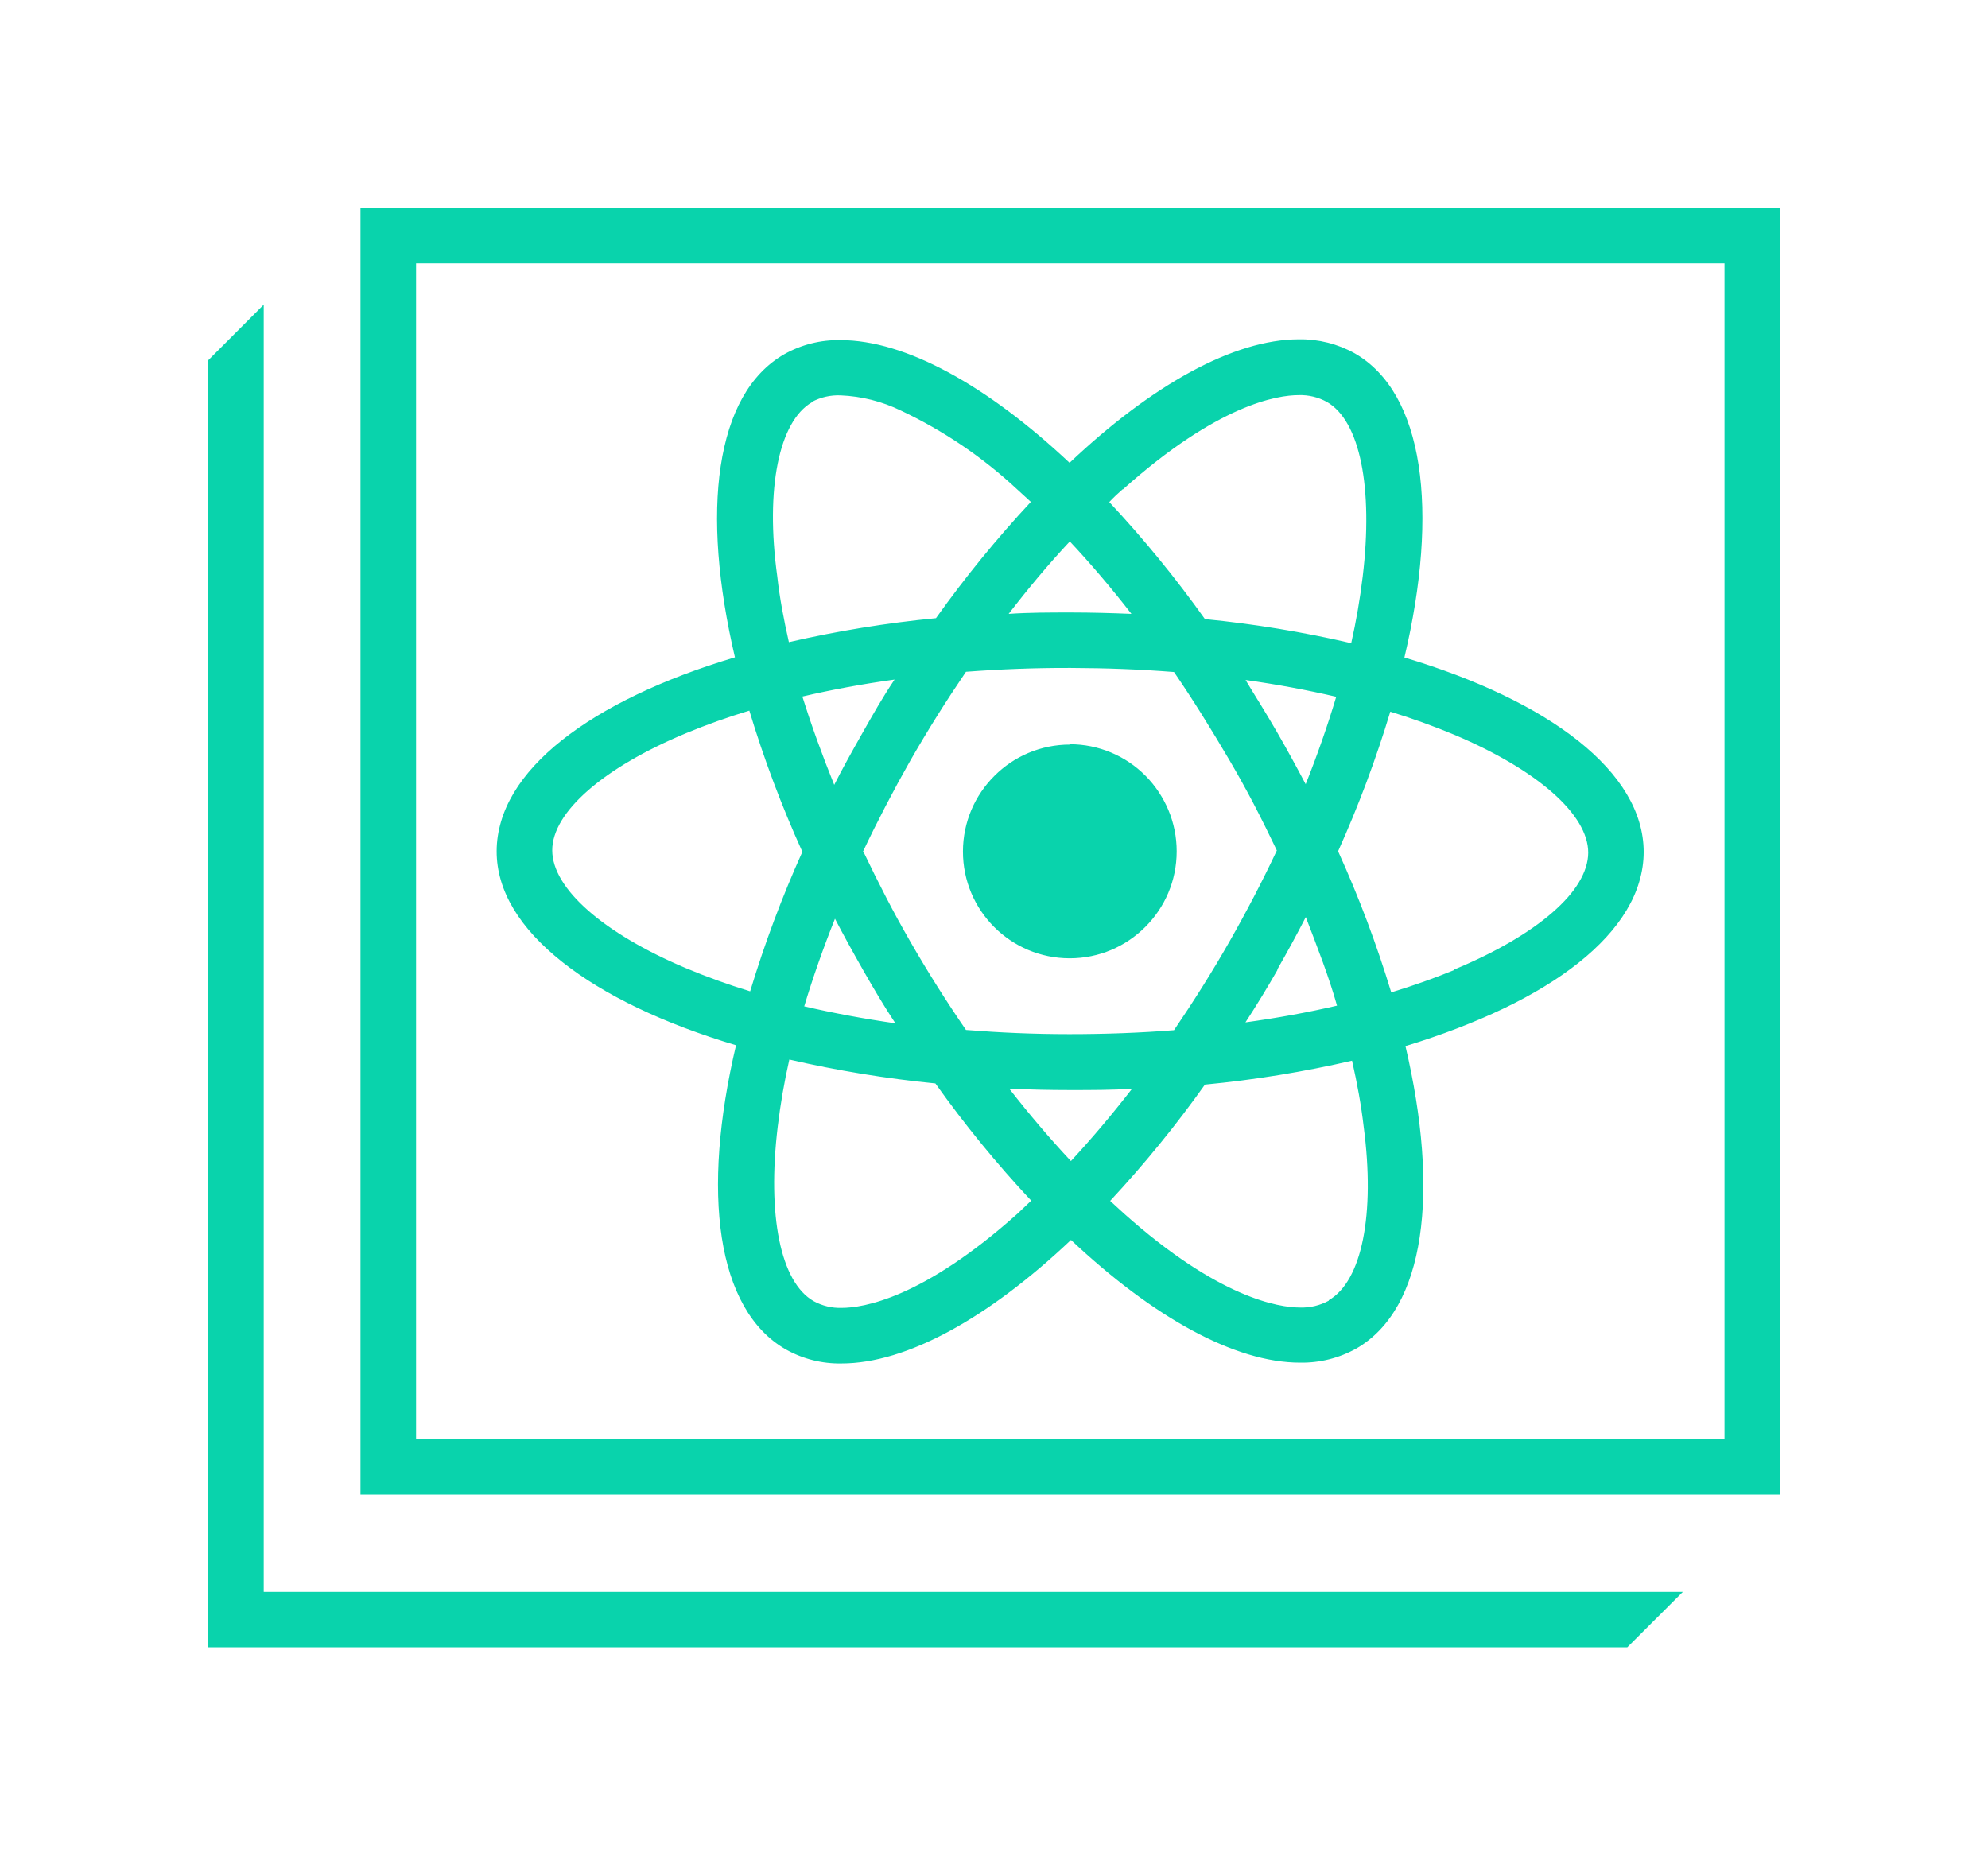
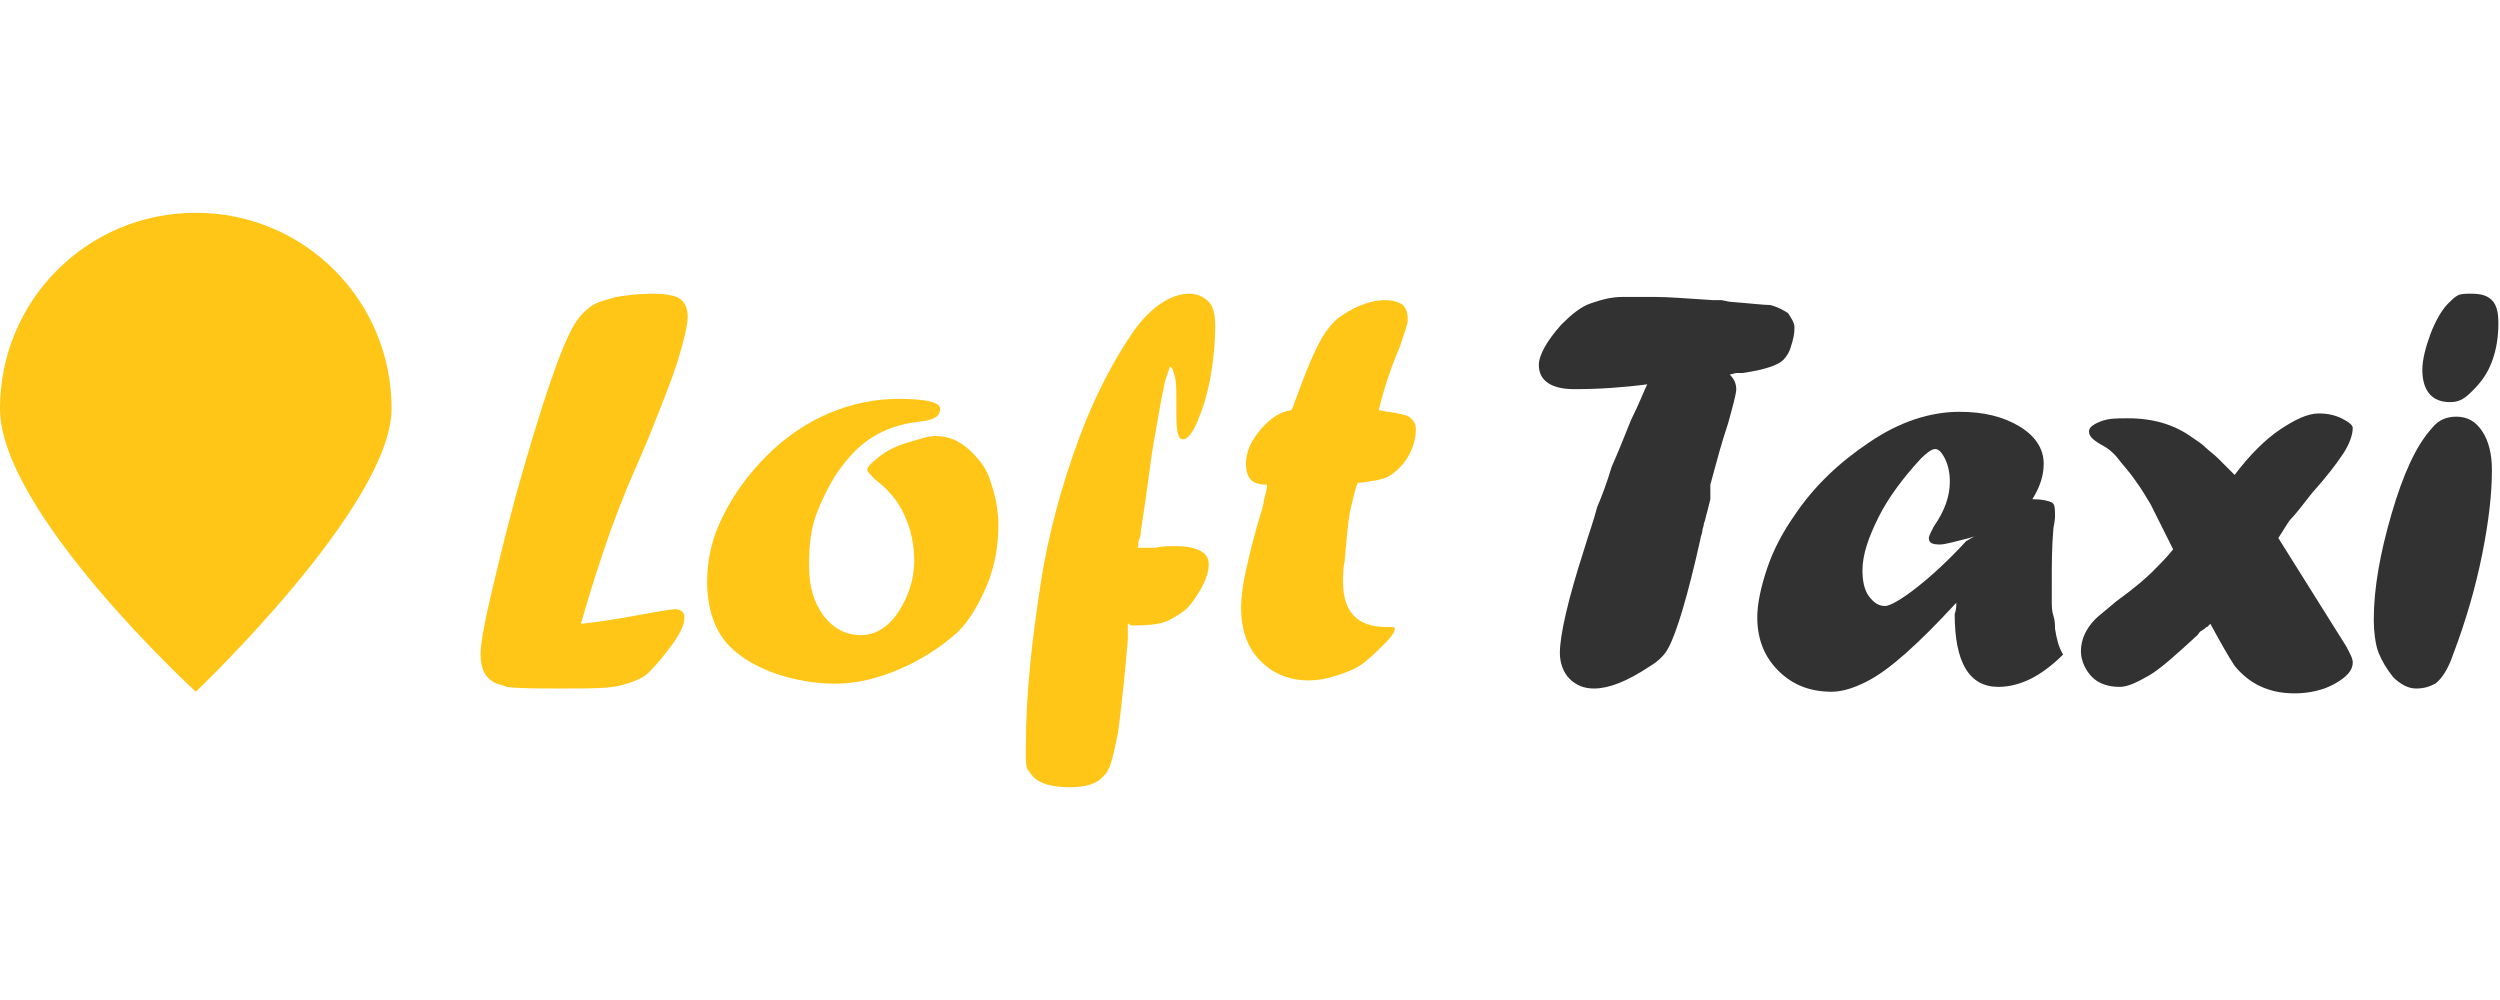
- <svg xmlns="http://www.w3.org/2000/svg" viewBox="0 0 170.96 159.93">
-   <defs>
-     <style>.cls-1{fill:#09d3ac;}</style>
-   </defs>
-   <path class="cls-1" d="M141.35,73.27c0-6.89-8.11-13-20.58-16.73,3-12.67,1.69-22.75-4.28-26.16a9.55,9.55,0,0,0-4.79-1.2c-5.57,0-12.61,3.89-19.72,10.62-7.11-6.68-14.13-10.55-19.69-10.55a9.46,9.46,0,0,0-4.86,1.22c-5.94,3.42-7.17,13.44-4.21,26.05-12.41,3.71-20.48,9.77-20.5,16.63s8.12,13,20.59,16.72c-3,12.68-1.7,22.75,4.28,26.16a9.41,9.41,0,0,0,4.78,1.2c5.58,0,12.62-3.89,19.73-10.62,7.1,6.68,14.12,10.55,19.69,10.55a9.59,9.59,0,0,0,4.86-1.22c5.94-3.42,7.16-13.44,4.21-26C133.27,86.18,141.34,80.12,141.35,73.27ZM96.56,42.06c8.19-7.33,13.31-8.12,15.13-8.12h0a4.71,4.71,0,0,1,2.42.58c2.86,1.63,4,7.38,3.09,15a56.73,56.73,0,0,1-1,5.79,97.7,97.7,0,0,0-12.58-2.07,98.47,98.47,0,0,0-8.24-10.08C95.75,42.79,96.15,42.42,96.56,42.06ZM71.77,78.94c.78,1.5,1.61,3,2.47,4.51S76,86.49,77,88c-2.71-.39-5.34-.88-7.84-1.46C69.86,84,70.75,81.5,71.77,78.94ZM69,59.9c2.53-.59,5.18-1.08,7.93-1.46-1,1.48-1.86,3-2.76,4.59s-1.69,3-2.46,4.52Q70.18,63.65,69,59.9Zm5.21,13.34q1.86-3.93,4.09-7.86c1.5-2.62,3.11-5.17,4.77-7.61,2.91-.22,5.91-.34,9-.33s6,.12,8.89.35c1.66,2.42,3.25,5,4.75,7.55s2.88,5.22,4.12,7.83c-1.23,2.62-2.6,5.25-4.08,7.85s-3.11,5.18-4.77,7.62c-2.91.23-5.91.34-9,.34s-6-.13-8.89-.36c-1.66-2.42-3.26-4.94-4.76-7.55S75.5,75.85,74.25,73.24Zm32.86-14.77c2.72.38,5.35.87,7.84,1.45-.74,2.47-1.62,5-2.64,7.55-.79-1.5-1.61-3-2.48-4.51S108,59.93,107.11,58.47Zm2.76,24.92q1.29-2.27,2.46-4.53c1,2.6,2,5.16,2.7,7.66-2.52.59-5.17,1.07-7.92,1.45Q108.52,85.75,109.87,83.39ZM92,46.56c1.8,1.92,3.57,4,5.3,6.23-1.71-.07-3.46-.12-5.23-.12s-3.58,0-5.33.12C88.45,50.57,90.2,48.48,92,46.56Zm-22.18-12A4.82,4.82,0,0,1,72.29,34a13.11,13.11,0,0,1,5.19,1.31,39.07,39.07,0,0,1,10,6.78l1.17,1.07a98.49,98.49,0,0,0-8.16,10,98.88,98.88,0,0,0-12.65,2.06c-.44-1.94-.8-3.84-1-5.67C65.8,42,67,36.24,69.81,34.6ZM64.53,85.26a58.75,58.75,0,0,1-5.54-2c-7.1-3-11.5-6.85-11.5-10.14S51.91,66,59,63.05a57.63,57.63,0,0,1,5.44-1.94A97.93,97.93,0,0,0,69,73.25,98.72,98.72,0,0,0,64.53,85.26Zm23,19.1c-8.19,7.33-13.31,8.11-15.14,8.11a4.69,4.69,0,0,1-2.42-.58c-2.86-1.63-4-7.38-3.09-15a56.07,56.07,0,0,1,1-5.78,99.51,99.51,0,0,0,12.58,2.06,97.17,97.17,0,0,0,8.24,10.08Zm4.57-4.51c-1.8-1.92-3.57-4-5.31-6.23,1.72.08,3.47.12,5.24.12s3.58,0,5.33-.11C95.63,95.85,93.87,97.93,92.09,99.85Zm22.18,12a4.82,4.82,0,0,1-2.48.59c-1.82,0-7-.8-15.16-8.1l-1.17-1.07a98.44,98.44,0,0,0,8.15-10,97,97,0,0,0,12.66-2.06c.44,1.94.79,3.84,1,5.67C118.27,104.42,117.12,110.18,114.27,111.81Zm10.8-28.44c-1.71.7-3.52,1.35-5.44,1.93a98.54,98.54,0,0,0-4.57-12.14,98.1,98.1,0,0,0,4.49-12,58.75,58.75,0,0,1,5.54,2c7.09,3,11.5,6.85,11.49,10.14S132.17,80.42,125.07,83.37ZM92,82.39a9.18,9.18,0,1,0-9.17-9.19A9.17,9.17,0,0,0,92,82.39ZM31,17.88V128.53H153.07V17.88ZM148.3,123.77H35.78V22.65H148.3Zm-85-33.9c-3,12.68-1.7,22.75,4.28,26.16a9.41,9.41,0,0,0,4.78,1.2c5.58,0,12.62-3.89,19.73-10.62,7.1,6.68,14.12,10.55,19.69,10.55a9.59,9.59,0,0,0,4.86-1.22c5.94-3.42,7.16-13.44,4.21-26,12.41-3.72,20.48-9.78,20.49-16.63s-8.11-13-20.58-16.73c3-12.67,1.69-22.75-4.28-26.16a9.55,9.55,0,0,0-4.79-1.2c-5.57,0-12.61,3.89-19.72,10.62-7.11-6.68-14.13-10.55-19.69-10.55a9.46,9.46,0,0,0-4.86,1.22c-5.94,3.42-7.17,13.44-4.21,26.05-12.41,3.71-20.48,9.77-20.5,16.63S50.84,86.13,63.31,89.87Zm24.21,14.49c-8.19,7.33-13.31,8.11-15.14,8.11a4.69,4.69,0,0,1-2.42-.58c-2.86-1.63-4-7.38-3.09-15a56.07,56.07,0,0,1,1-5.78,99.51,99.51,0,0,0,12.58,2.06,97.17,97.17,0,0,0,8.24,10.08Zm24.79-36.89c-.79-1.5-1.61-3-2.48-4.51s-1.8-3-2.72-4.49c2.72.38,5.35.87,7.84,1.45C114.21,62.39,113.33,64.92,112.31,67.47Zm2.72,19c-2.52.59-5.17,1.07-7.92,1.45q1.41-2.22,2.76-4.58t2.46-4.53C113.37,81.46,114.28,84,115,86.52Zm-5.21-13.35c-1.23,2.62-2.6,5.25-4.08,7.85s-3.11,5.18-4.77,7.62c-2.91.23-5.91.34-9,.34s-6-.13-8.89-.36c-1.66-2.42-3.26-4.94-4.76-7.55s-2.87-5.22-4.12-7.83q1.86-3.93,4.09-7.86c1.5-2.62,3.11-5.17,4.77-7.61,2.91-.22,5.91-.34,9-.33s6,.12,8.89.35c1.66,2.42,3.25,5,4.75,7.55S108.58,70.56,109.82,73.17ZM77,88c-2.71-.39-5.34-.88-7.84-1.46.74-2.46,1.63-5,2.65-7.55.78,1.5,1.61,3,2.47,4.51S76,86.49,77,88ZM74.21,63c-.87,1.5-1.69,3-2.46,4.52Q70.18,63.65,69,59.9c2.53-.59,5.18-1.08,7.93-1.46C76,59.92,75.11,61.45,74.21,63ZM92.09,99.85c-1.8-1.92-3.57-4-5.31-6.23,1.72.08,3.47.12,5.24.12s3.58,0,5.33-.11C95.63,95.85,93.87,97.93,92.09,99.85Zm22.18,12a4.82,4.82,0,0,1-2.48.59c-1.82,0-7-.8-15.16-8.1l-1.17-1.07a98.44,98.44,0,0,0,8.15-10,97,97,0,0,0,12.66-2.06c.44,1.94.79,3.84,1,5.67C118.27,104.42,117.12,110.18,114.27,111.81Zm5.28-50.66a58.75,58.75,0,0,1,5.54,2c7.09,3,11.5,6.85,11.49,10.14s-4.41,7.16-11.51,10.11c-1.71.7-3.52,1.35-5.44,1.93a98.54,98.54,0,0,0-4.57-12.14A98.1,98.1,0,0,0,119.55,61.15Zm-23-19.09c8.19-7.33,13.31-8.12,15.13-8.12h0a4.71,4.71,0,0,1,2.42.58c2.86,1.63,4,7.38,3.09,15a56.73,56.73,0,0,1-1,5.79,97.7,97.7,0,0,0-12.58-2.07,98.47,98.47,0,0,0-8.24-10.08C95.75,42.79,96.15,42.42,96.56,42.06ZM92,46.56c1.8,1.92,3.57,4,5.3,6.23-1.71-.07-3.46-.12-5.23-.12s-3.58,0-5.33.12C88.45,50.57,90.2,48.48,92,46.56Zm-22.18-12A4.82,4.82,0,0,1,72.29,34a13.11,13.11,0,0,1,5.19,1.31,39.07,39.07,0,0,1,10,6.78l1.17,1.07a98.49,98.49,0,0,0-8.16,10,98.88,98.88,0,0,0-12.65,2.06c-.44-1.94-.8-3.84-1-5.67C65.8,42,67,36.24,69.81,34.6ZM59,63.05a57.63,57.63,0,0,1,5.44-1.94A97.93,97.93,0,0,0,69,73.25a98.72,98.72,0,0,0-4.49,12,58.75,58.75,0,0,1-5.54-2c-7.1-3-11.5-6.85-11.5-10.14S51.91,66,59,63.05Zm33,1a9.18,9.18,0,1,0,9.17,9.19A9.17,9.17,0,0,0,92,64Zm0,0a9.18,9.18,0,1,0,9.17,9.19A9.17,9.17,0,0,0,92,64Zm0,0a9.18,9.18,0,1,0,9.17,9.19A9.17,9.17,0,0,0,92,64Zm49.35,9.24c0-6.89-8.11-13-20.58-16.73,3-12.67,1.69-22.75-4.28-26.16a9.55,9.55,0,0,0-4.79-1.2c-5.57,0-12.61,3.89-19.72,10.62-7.11-6.68-14.13-10.55-19.69-10.55a9.46,9.46,0,0,0-4.86,1.22c-5.94,3.42-7.17,13.44-4.21,26.05-12.41,3.71-20.48,9.77-20.5,16.63s8.12,13,20.59,16.72c-3,12.68-1.7,22.75,4.28,26.16a9.41,9.41,0,0,0,4.78,1.2c5.58,0,12.62-3.89,19.73-10.62,7.1,6.68,14.12,10.55,19.69,10.55a9.59,9.59,0,0,0,4.86-1.22c5.94-3.42,7.16-13.44,4.21-26C133.27,86.18,141.34,80.12,141.35,73.27ZM96.56,42.06c8.19-7.33,13.31-8.12,15.13-8.12h0a4.71,4.71,0,0,1,2.42.58c2.86,1.63,4,7.38,3.09,15a56.73,56.73,0,0,1-1,5.79,97.7,97.7,0,0,0-12.58-2.07,98.47,98.47,0,0,0-8.24-10.08C95.75,42.79,96.15,42.42,96.56,42.06ZM71.77,78.94c.78,1.5,1.61,3,2.47,4.51S76,86.49,77,88c-2.71-.39-5.34-.88-7.84-1.46C69.86,84,70.75,81.5,71.77,78.94ZM69,59.9c2.53-.59,5.18-1.08,7.93-1.46-1,1.48-1.86,3-2.76,4.59s-1.69,3-2.46,4.52Q70.18,63.65,69,59.9Zm5.21,13.34q1.86-3.93,4.09-7.86c1.5-2.62,3.11-5.17,4.77-7.61,2.91-.22,5.91-.34,9-.33s6,.12,8.89.35c1.66,2.42,3.25,5,4.75,7.55s2.88,5.22,4.12,7.83c-1.23,2.62-2.6,5.25-4.08,7.85s-3.11,5.18-4.77,7.62c-2.91.23-5.91.34-9,.34s-6-.13-8.89-.36c-1.66-2.42-3.26-4.94-4.76-7.55S75.5,75.85,74.25,73.24Zm32.86-14.77c2.72.38,5.35.87,7.84,1.45-.74,2.47-1.62,5-2.64,7.55-.79-1.5-1.61-3-2.48-4.51S108,59.93,107.11,58.47Zm2.76,24.92q1.29-2.27,2.46-4.53c1,2.6,2,5.16,2.7,7.66-2.52.59-5.17,1.07-7.92,1.45Q108.52,85.75,109.87,83.39ZM92,46.56c1.8,1.92,3.57,4,5.3,6.23-1.71-.07-3.46-.12-5.23-.12s-3.58,0-5.33.12C88.45,50.57,90.2,48.48,92,46.56Zm-22.18-12A4.82,4.82,0,0,1,72.29,34a13.11,13.11,0,0,1,5.19,1.31,39.07,39.07,0,0,1,10,6.78l1.17,1.07a98.49,98.49,0,0,0-8.16,10,98.88,98.88,0,0,0-12.65,2.06c-.44-1.94-.8-3.84-1-5.67C65.8,42,67,36.24,69.81,34.6ZM64.53,85.26a58.75,58.75,0,0,1-5.54-2c-7.1-3-11.5-6.85-11.5-10.14S51.91,66,59,63.05a57.63,57.63,0,0,1,5.44-1.94A97.93,97.93,0,0,0,69,73.25,98.72,98.72,0,0,0,64.53,85.26Zm23,19.1c-8.19,7.33-13.31,8.11-15.14,8.11a4.69,4.69,0,0,1-2.42-.58c-2.86-1.63-4-7.38-3.09-15a56.07,56.07,0,0,1,1-5.78,99.51,99.51,0,0,0,12.58,2.06,97.17,97.17,0,0,0,8.24,10.08Zm4.57-4.51c-1.8-1.92-3.57-4-5.31-6.23,1.72.08,3.47.12,5.24.12s3.58,0,5.33-.11C95.63,95.85,93.87,97.93,92.09,99.85Zm22.18,12a4.82,4.82,0,0,1-2.48.59c-1.82,0-7-.8-15.16-8.1l-1.17-1.07a98.44,98.44,0,0,0,8.15-10,97,97,0,0,0,12.66-2.06c.44,1.94.79,3.84,1,5.67C118.27,104.42,117.12,110.18,114.27,111.81Zm10.8-28.44c-1.71.7-3.52,1.35-5.44,1.93a98.54,98.54,0,0,0-4.57-12.14,98.1,98.1,0,0,0,4.49-12,58.75,58.75,0,0,1,5.54,2c7.09,3,11.5,6.85,11.49,10.14S132.17,80.42,125.07,83.37ZM92,82.39a9.18,9.18,0,1,0-9.17-9.19A9.17,9.17,0,0,0,92,82.39Zm-69.32,54.5V26.2L17.89,31V141.66H139.94l4.78-4.77Z" />
+ <svg xmlns="http://www.w3.org/2000/svg" width="100" height="40" version="1.1" id="Слой_1" x="0px" y="0px" viewBox="0 0 154.5 35.5" style="enable-background:new 0 0 154.5 35.5;" xml:space="preserve">
+   <style type="text/css"> .st0{fill:#FFC617;} .st1{fill:#323232;} </style>
+   <g>
+     <path class="st0" d="M40,14.1l-0.6,1.4c-0.8,1.8-1.5,3.6-2.1,5.4c-0.3,0.9-0.8,2.4-1.4,4.5c1-0.1,2.3-0.3,3.9-0.6 c1.1-0.2,1.7-0.3,1.9-0.3c0.4,0,0.6,0.2,0.6,0.5c0,0.4-0.2,0.9-0.7,1.6s-1,1.3-1.5,1.8c-0.4,0.4-1,0.6-1.7,0.8s-2,0.2-3.6,0.2 c-1.5,0-2.7,0-3.5-0.1c0,0-0.2-0.1-0.6-0.2c-0.7-0.3-1-0.9-1-1.8c0-0.6,0.2-1.8,0.6-3.5s0.9-3.8,1.6-6.4c1.6-5.7,2.8-9.2,3.6-10.5 c0.3-0.5,0.6-0.8,1-1.1c0.4-0.3,0.9-0.4,1.6-0.6C38.7,5.1,39.5,5,40.3,5c0.8,0,1.4,0.1,1.7,0.3c0.3,0.2,0.5,0.6,0.5,1.1 c0,0.5-0.2,1.4-0.6,2.7S40.8,12.1,40,14.1z" />
+     <path class="st0" d="M55.5,11.5c1.7,0,2.6,0.2,2.6,0.6c0,0.5-0.4,0.7-1.2,0.8c-0.9,0.1-1.8,0.3-2.7,0.8s-1.5,1.1-2.2,2 c-0.6,0.8-1.1,1.8-1.5,2.8s-0.5,2.1-0.5,3.3c0,1.3,0.3,2.3,0.9,3.1s1.4,1.2,2.3,1.2c0.9,0,1.7-0.5,2.3-1.4s1-2,1-3.2 c0-1-0.2-1.9-0.6-2.8s-1-1.6-1.8-2.2c-0.3-0.3-0.5-0.5-0.5-0.6c0-0.2,0.2-0.4,0.7-0.8c0.5-0.4,1.1-0.7,1.8-0.9s1.2-0.4,1.7-0.4 c0.5,0,1,0.1,1.5,0.4s0.9,0.7,1.3,1.2s0.6,1.1,0.8,1.8s0.3,1.4,0.3,2.1c0,1.2-0.2,2.5-0.7,3.7s-1.1,2.2-1.8,2.9 c-1,0.9-2.2,1.7-3.6,2.3s-2.7,0.9-4,0.9c-1.2,0-2.4-0.2-3.6-0.6s-2.2-1-2.9-1.7c-0.9-0.9-1.4-2.3-1.4-4c0-1.4,0.3-2.7,1-4.1 s1.6-2.6,2.7-3.7s2.4-2,3.8-2.6S54.1,11.5,55.5,11.5z" />
+     <path class="st0" d="M69.7,25.4l0,1c-0.2,2.3-0.4,4.2-0.6,5.7c-0.3,1.5-0.5,2.4-0.9,2.7c-0.4,0.5-1.1,0.7-2.1,0.7 c-1,0-1.8-0.2-2.2-0.6c-0.2-0.2-0.3-0.4-0.4-0.5c-0.1-0.2-0.1-0.5-0.1-0.9v-0.2v-0.2v-0.2c0-3.3,0.4-6.6,0.9-9.9s1.4-6.4,2.4-9.1 S68.9,9,70,7.4S72.4,5,73.5,5c0.5,0,0.9,0.2,1.2,0.5s0.4,0.9,0.4,1.5c0,1-0.1,2.1-0.3,3.2s-0.5,2-0.8,2.7S73.4,14,73.1,14 c-0.3,0-0.4-0.5-0.4-1.5v-0.3V12c0-1,0-1.6-0.1-1.9s-0.1-0.5-0.3-0.6c-0.1,0.3-0.2,0.6-0.3,0.9c-0.3,1.4-0.5,2.7-0.7,3.8 c-0.2,1.1-0.4,3-0.8,5.5c0,0.1,0,0.3-0.1,0.5s0,0.3-0.1,0.5h0.2c0.1,0,0.3,0,0.4,0c0.1,0,0.3,0,0.5,0c0.4-0.1,0.8-0.1,1.2-0.1 c1.4,0,2.1,0.4,2.1,1.1c0,0.4-0.1,0.8-0.4,1.4c-0.3,0.5-0.6,1-0.9,1.3s-0.8,0.6-1.2,0.8s-1.1,0.3-2,0.3c-0.2,0-0.3,0-0.4,0 C69.9,25.4,69.8,25.4,69.7,25.4z" />
+     <path class="st0" d="M79.8,12.2l0.1-0.2c0.8-2.2,1.4-3.7,2-4.6c0.3-0.4,0.6-0.8,1.1-1.1c0.9-0.6,1.8-0.9,2.6-0.9 c0.5,0,0.8,0.1,1.1,0.3C86.9,5.9,87,6.2,87,6.6c0,0.3-0.2,0.8-0.5,1.7c-0.6,1.4-1,2.7-1.3,3.9c0.2,0,0.4,0.1,0.6,0.1 c0.7,0.1,1.2,0.2,1.4,0.4s0.3,0.4,0.3,0.7c0,0.6-0.2,1.2-0.5,1.7c-0.3,0.5-0.7,0.9-1.2,1.2c-0.4,0.2-1,0.3-1.9,0.4 c-0.2,0.5-0.3,1.1-0.5,1.9c-0.1,0.7-0.2,1.7-0.3,2.9c-0.1,0.5-0.1,0.9-0.1,1.3c0,1.9,0.9,2.8,2.7,2.8h0.1h0.1c0.2,0,0.3,0,0.3,0.1 c0,0.2-0.2,0.5-0.6,0.9c-0.4,0.4-0.8,0.8-1.3,1.2c-0.5,0.4-1.1,0.6-1.7,0.8s-1.2,0.3-1.7,0.3c-1.2,0-2.2-0.4-3-1.2 c-0.8-0.8-1.2-1.9-1.2-3.3c0-0.6,0.1-1.4,0.3-2.3s0.5-2.2,1-3.8c0.1-0.3,0.1-0.6,0.2-0.9s0.1-0.5,0.1-0.6c-0.5,0-0.8-0.1-1-0.3 S77,15.9,77,15.5c0-0.7,0.3-1.4,0.9-2.1S79.1,12.3,79.8,12.2z" />
+     <path class="st1" d="M105.7,17.7l-0.2,0.8c-0.1,0.3-0.1,0.5-0.2,0.7c0,0.2-0.1,0.3-0.1,0.5c0,0.1-0.1,0.3-0.1,0.4 c-0.8,3.6-1.5,5.9-2,6.8c-0.2,0.4-0.6,0.8-1.1,1.1c-1.5,1-2.6,1.4-3.5,1.4c-0.6,0-1.1-0.2-1.5-0.6s-0.6-1-0.6-1.6 c0-1.1,0.5-3.3,1.5-6.4c0.3-1,0.6-1.8,0.8-2.6c0.3-0.7,0.6-1.5,0.9-2.5c0.4-0.9,0.8-1.9,1.2-2.9c0.5-1,0.8-1.8,1-2.2 c-1.5,0.2-3,0.3-4.5,0.3c-1.4,0-2.2-0.5-2.2-1.5c0-0.6,0.5-1.5,1.4-2.5c0.6-0.6,1.2-1.1,1.8-1.3s1.2-0.4,2-0.4c0.5,0,1.2,0,2,0 s2,0.1,3.6,0.2l0.5,0l0.5,0.1c1.3,0.1,2.1,0.2,2.5,0.2c0.4,0.1,0.8,0.3,1.1,0.5c0.2,0.3,0.4,0.6,0.4,0.9c0,0.4-0.1,0.8-0.2,1.1 c-0.1,0.4-0.3,0.7-0.5,0.9c-0.3,0.3-1.1,0.6-2.5,0.8c-0.1,0-0.2,0-0.4,0l-0.4,0.1c0.3,0.3,0.4,0.6,0.4,0.9c0,0.3-0.2,1-0.5,2.1 c-0.1,0.3-0.4,1.2-0.8,2.7l-0.3,1.1L105.7,17.7z" />
+     <path class="st1" d="M120.9,24.1L120.9,24.1L120.9,24.1c-1.2,1.3-2.2,2.3-3.1,3.1s-1.7,1.4-2.5,1.8s-1.5,0.6-2.1,0.6 c-1.3,0-2.4-0.4-3.3-1.3s-1.3-2-1.3-3.3c0-0.8,0.2-1.8,0.6-3s1-2.3,1.7-3.3c1.2-1.8,2.8-3.3,4.6-4.5c1.9-1.3,3.8-1.9,5.6-1.9 c1.5,0,2.7,0.3,3.7,0.9s1.5,1.4,1.5,2.3c0,0.7-0.2,1.4-0.7,2.2c0.6,0,1,0.1,1.2,0.2s0.2,0.4,0.2,0.9c0,0,0,0.2-0.1,0.7 c-0.1,1.2-0.1,2.2-0.1,3.3c0,0.5,0,0.9,0,1.2s0,0.6,0.1,0.9s0.1,0.6,0.1,0.8c0.1,0.6,0.2,1.1,0.5,1.6c-0.7,0.7-1.4,1.2-2,1.5 s-1.3,0.5-2,0.5c-1.8,0-2.7-1.5-2.7-4.5C120.9,24.5,120.9,24.3,120.9,24.1z M122,20l-0.3,0.1c-0.8,0.2-1.5,0.4-1.8,0.4 c-0.5,0-0.7-0.1-0.7-0.4c0-0.1,0.1-0.3,0.3-0.7c0.7-1,1-1.9,1-2.8c0-0.5-0.1-1-0.3-1.4s-0.4-0.6-0.6-0.6c-0.2,0-0.5,0.2-0.9,0.6 c-1.1,1.2-2,2.4-2.6,3.6s-1,2.3-1,3.3c0,0.6,0.1,1.2,0.4,1.6s0.6,0.6,1,0.6c0.3,0,1-0.4,1.9-1.1s2-1.7,3.1-2.9L122,20L122,20z" />
+     <path class="st1" d="M136.6,25.4l-0.2,0.2c-0.1,0-0.1,0.1-0.3,0.2s-0.2,0.2-0.3,0.3c-1.3,1.2-2.3,2.1-3,2.5s-1.3,0.7-1.8,0.7 c-0.7,0-1.3-0.2-1.7-0.6s-0.7-1-0.7-1.6c0-0.7,0.3-1.4,0.9-2c0.2-0.2,0.6-0.5,1.3-1.1c1.1-0.8,1.8-1.4,2.2-1.8 c0.5-0.5,0.9-0.9,1.3-1.4c-0.5-1-1-2-1.4-2.8c-0.3-0.5-0.6-1-0.9-1.4c-0.4-0.6-0.8-1-1.1-1.4s-0.7-0.7-1.1-0.9 c-0.5-0.3-0.7-0.5-0.7-0.8c0-0.2,0.2-0.4,0.7-0.6s1-0.2,1.7-0.2c1.6,0,2.9,0.4,4,1.2c0.3,0.2,0.6,0.4,0.8,0.6s0.5,0.4,0.8,0.7 s0.7,0.7,1,1c0.9-1.2,1.9-2.2,2.8-2.8s1.7-1,2.4-1c0.5,0,1,0.1,1.4,0.3s0.7,0.4,0.7,0.6c0,0.4-0.2,1-0.6,1.6s-1,1.4-1.9,2.4 c-0.7,0.9-1.1,1.4-1.3,1.6s-0.4,0.6-0.8,1.2l4.2,6.7c0.2,0.4,0.4,0.7,0.4,1c0,0.5-0.4,0.9-1.1,1.3s-1.6,0.6-2.5,0.6 c-1.6,0-2.8-0.6-3.7-1.7C137.7,27.4,137.2,26.5,136.6,25.4z" />
+     <path class="st1" d="M149.3,29.4c-0.5,0-1-0.3-1.4-0.7c-0.4-0.5-0.7-1-0.9-1.5s-0.3-1.3-0.3-2.1c0-1.9,0.4-4.1,1.1-6.5 s1.5-4.2,2.5-5.3c0.4-0.5,0.9-0.7,1.5-0.7c0.7,0,1.2,0.3,1.6,0.9c0.4,0.6,0.6,1.4,0.6,2.4c0,1.5-0.2,3.2-0.6,5.2 c-0.4,2-1,4.1-1.8,6.2c-0.3,0.9-0.7,1.5-1.1,1.8C150.1,29.3,149.8,29.4,149.3,29.4L149.3,29.4z M151.4,11.7c-1.1,0-1.7-0.7-1.7-2 c0-0.6,0.2-1.4,0.5-2.2s0.7-1.5,1.1-1.9c0.2-0.2,0.4-0.4,0.6-0.5s0.5-0.1,0.8-0.1c0.6,0,1,0.1,1.3,0.4s0.4,0.8,0.4,1.4 c0,0.8-0.1,1.6-0.4,2.4s-0.7,1.3-1.2,1.8S152,11.7,151.4,11.7L151.4,11.7z" />
+   </g>
+   <path class="st0" d="M24.2,12.1c0,6-12.1,17.5-12.1,17.5S0,18.5,0,12.1C0,5.4,5.4,0,12.1,0S24.2,5.4,24.2,12.1z" />
</svg>
